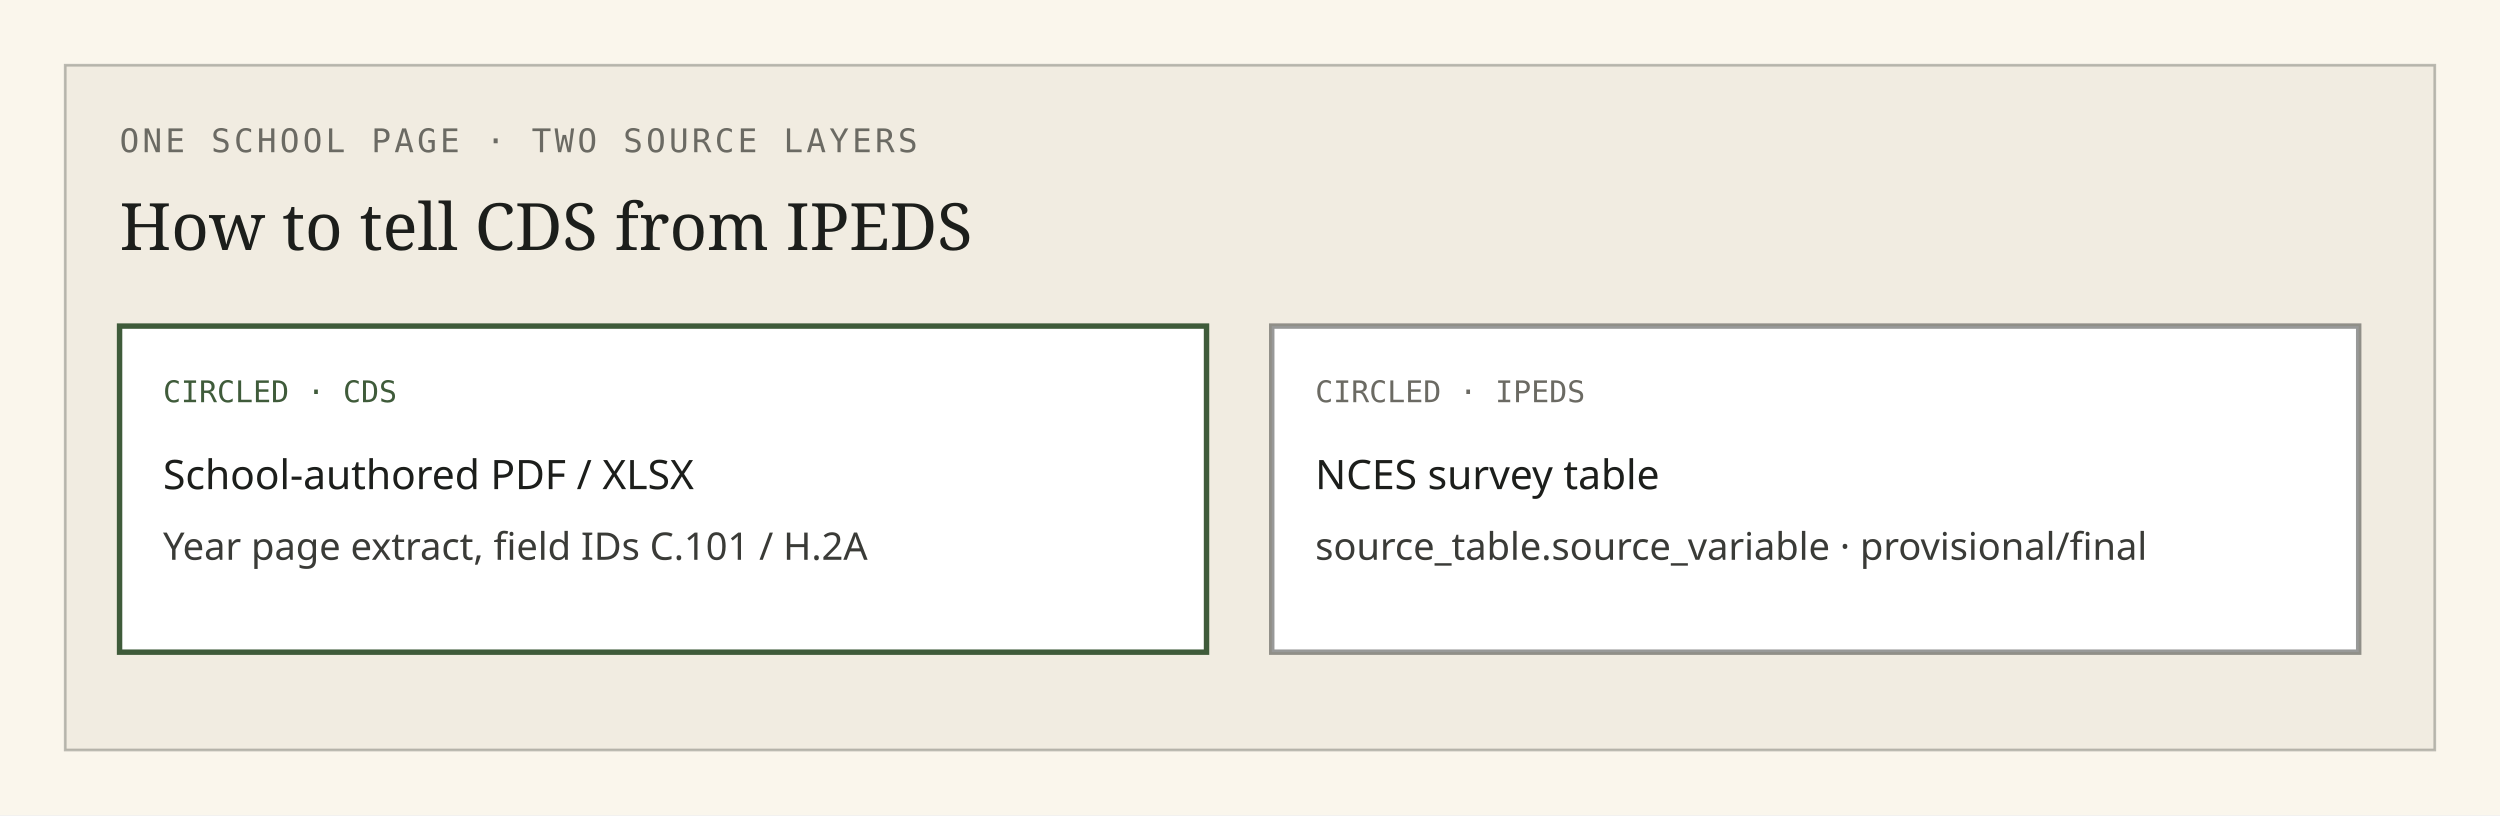
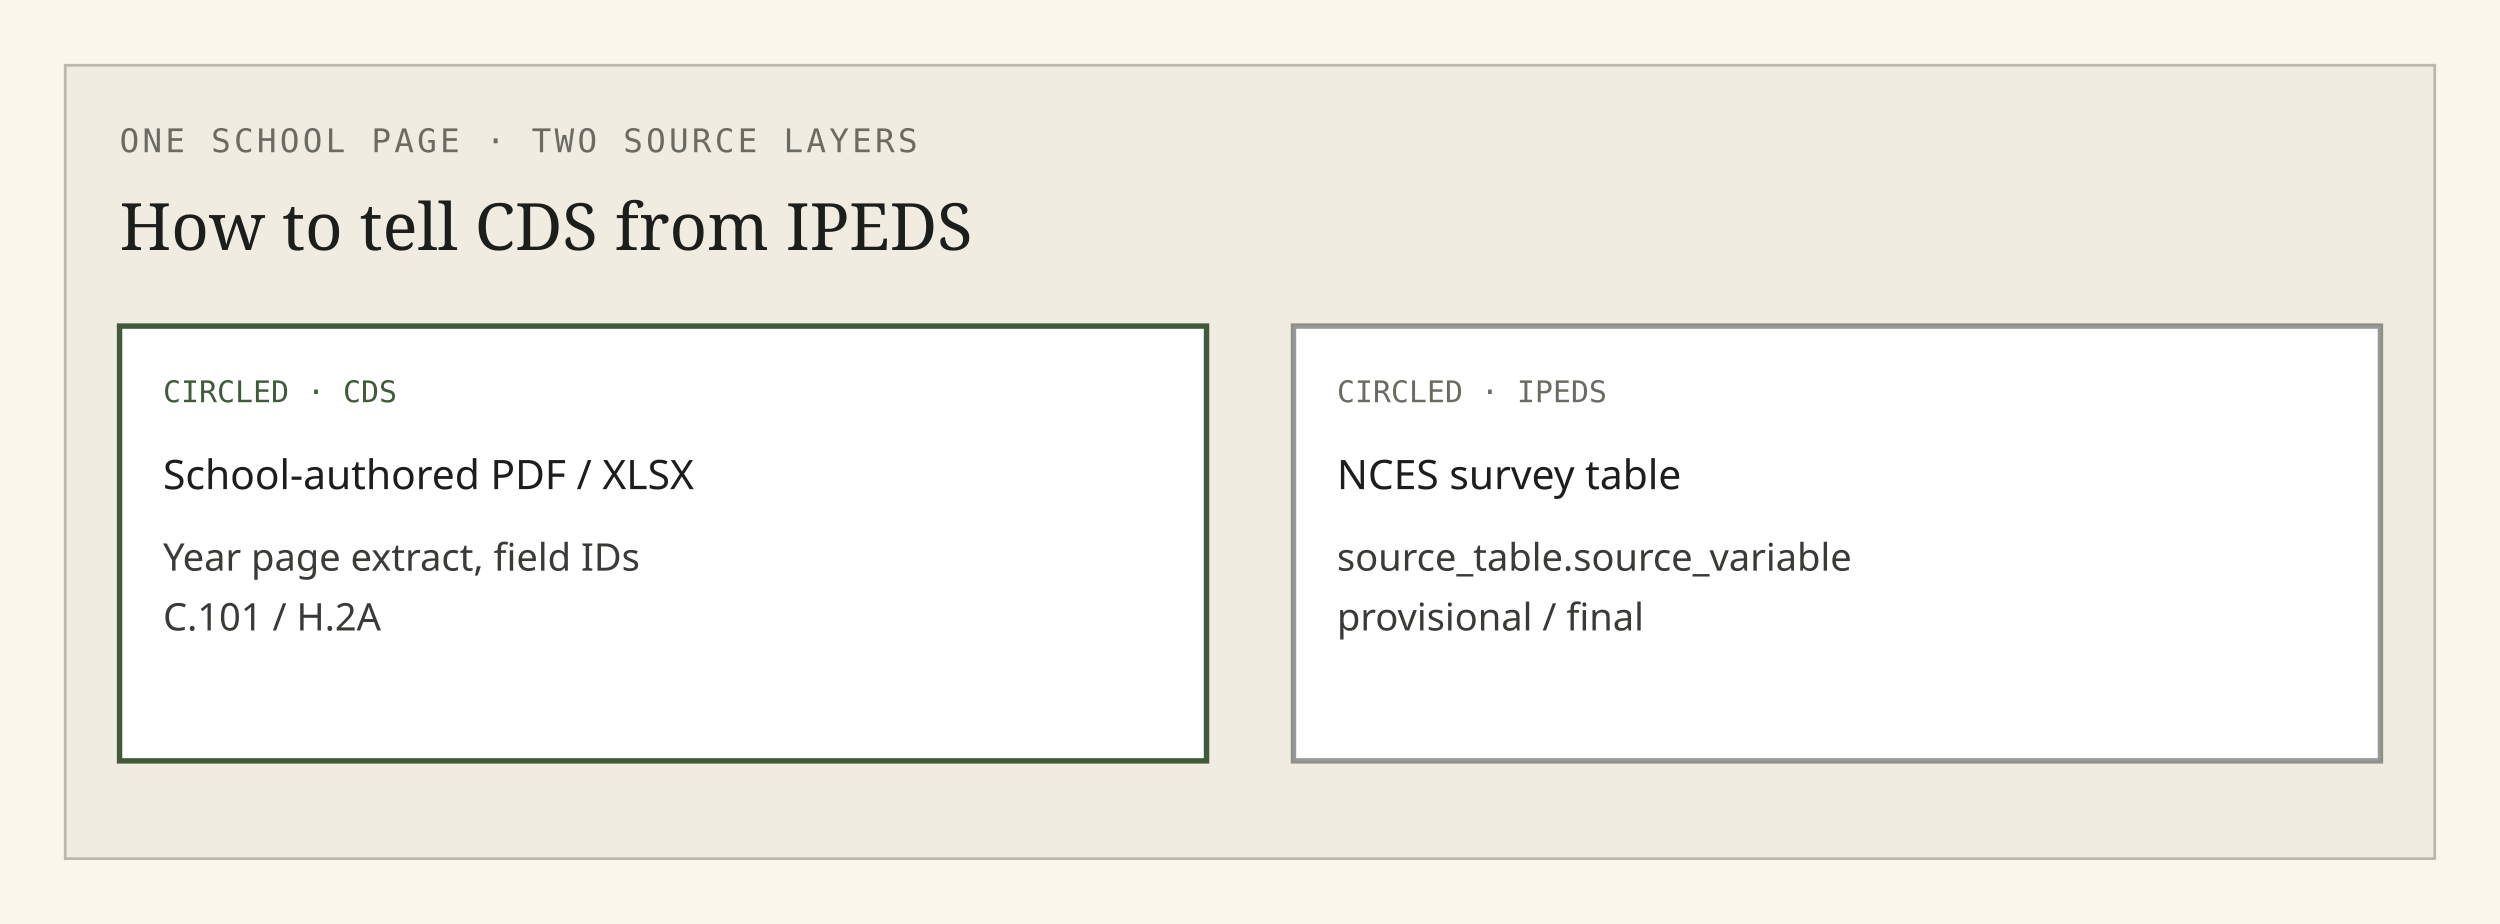
- <svg xmlns="http://www.w3.org/2000/svg" width="920" height="300" viewBox="0 0 920 300" role="img">
-   <rect width="920" height="300" fill="#faf6ec" />
-   <rect x="24" y="24" width="872" height="252" fill="#f1ece1" stroke="rgba(28,30,27,.28)" />
+ <svg xmlns="http://www.w3.org/2000/svg" width="920" height="340" viewBox="0 0 920 340" role="img">
+   <rect width="920" height="340" fill="#faf6ec" />
+   <rect x="24" y="24" width="872" height="292" fill="#f1ece1" stroke="rgba(28,30,27,.28)" />
  <text x="44" y="56" font-family="ui-monospace, Menlo, monospace" font-size="12" letter-spacing="1.2" fill="#6b6a63">ONE SCHOOL PAGE · TWO SOURCE LAYERS</text>
  <text x="44" y="92" font-family="Georgia, serif" font-size="24" fill="#1c1e1b">How to tell CDS from IPEDS</text>
-   <rect x="44" y="120" width="400" height="120" fill="#fff" stroke="#3f5b3a" stroke-width="2" />
+   <rect x="44" y="120" width="400" height="160" fill="#fff" stroke="#3f5b3a" stroke-width="2" />
  <text x="60" y="148" font-family="ui-monospace, Menlo, monospace" font-size="11" fill="#3f5b3a">CIRCLED · CDS</text>
  <text x="60" y="180" font-family="ui-sans-serif, system-ui, sans-serif" font-size="15" fill="#1c1e1b">School-authored PDF / XLSX</text>
-   <text x="60" y="206" font-family="ui-sans-serif, system-ui, sans-serif" font-size="14" fill="#3a3b37">Year page extract, field IDs C.101 / H.2A</text>
-   <rect x="468" y="120" width="400" height="120" fill="#fff" stroke="rgba(28,30,27,.45)" stroke-width="2" />
-   <text x="484" y="148" font-family="ui-monospace, Menlo, monospace" font-size="11" fill="#6b6a63">CIRCLED · IPEDS</text>
-   <text x="484" y="180" font-family="ui-sans-serif, system-ui, sans-serif" font-size="15" fill="#1c1e1b">NCES survey table</text>
-   <text x="484" y="206" font-family="ui-sans-serif, system-ui, sans-serif" font-size="14" fill="#3a3b37">source_table.source_variable · provisional/final</text>
+   <text font-family="ui-sans-serif, system-ui, sans-serif" font-size="14" fill="#3a3b37">
+     <tspan x="60" y="210">Year page extract, field IDs</tspan>
+     <tspan x="60" y="232">C.101 / H.2A</tspan>
+   </text>
+   <rect x="476" y="120" width="400" height="160" fill="#fff" stroke="rgba(28,30,27,.45)" stroke-width="2" />
+   <text x="492" y="148" font-family="ui-monospace, Menlo, monospace" font-size="11" fill="#6b6a63">CIRCLED · IPEDS</text>
+   <text x="492" y="180" font-family="ui-sans-serif, system-ui, sans-serif" font-size="15" fill="#1c1e1b">NCES survey table</text>
+   <text font-family="ui-sans-serif, system-ui, sans-serif" font-size="14" fill="#3a3b37">
+     <tspan x="492" y="210">source_table.source_variable</tspan>
+     <tspan x="492" y="232">provisional / final</tspan>
+   </text>
</svg>
